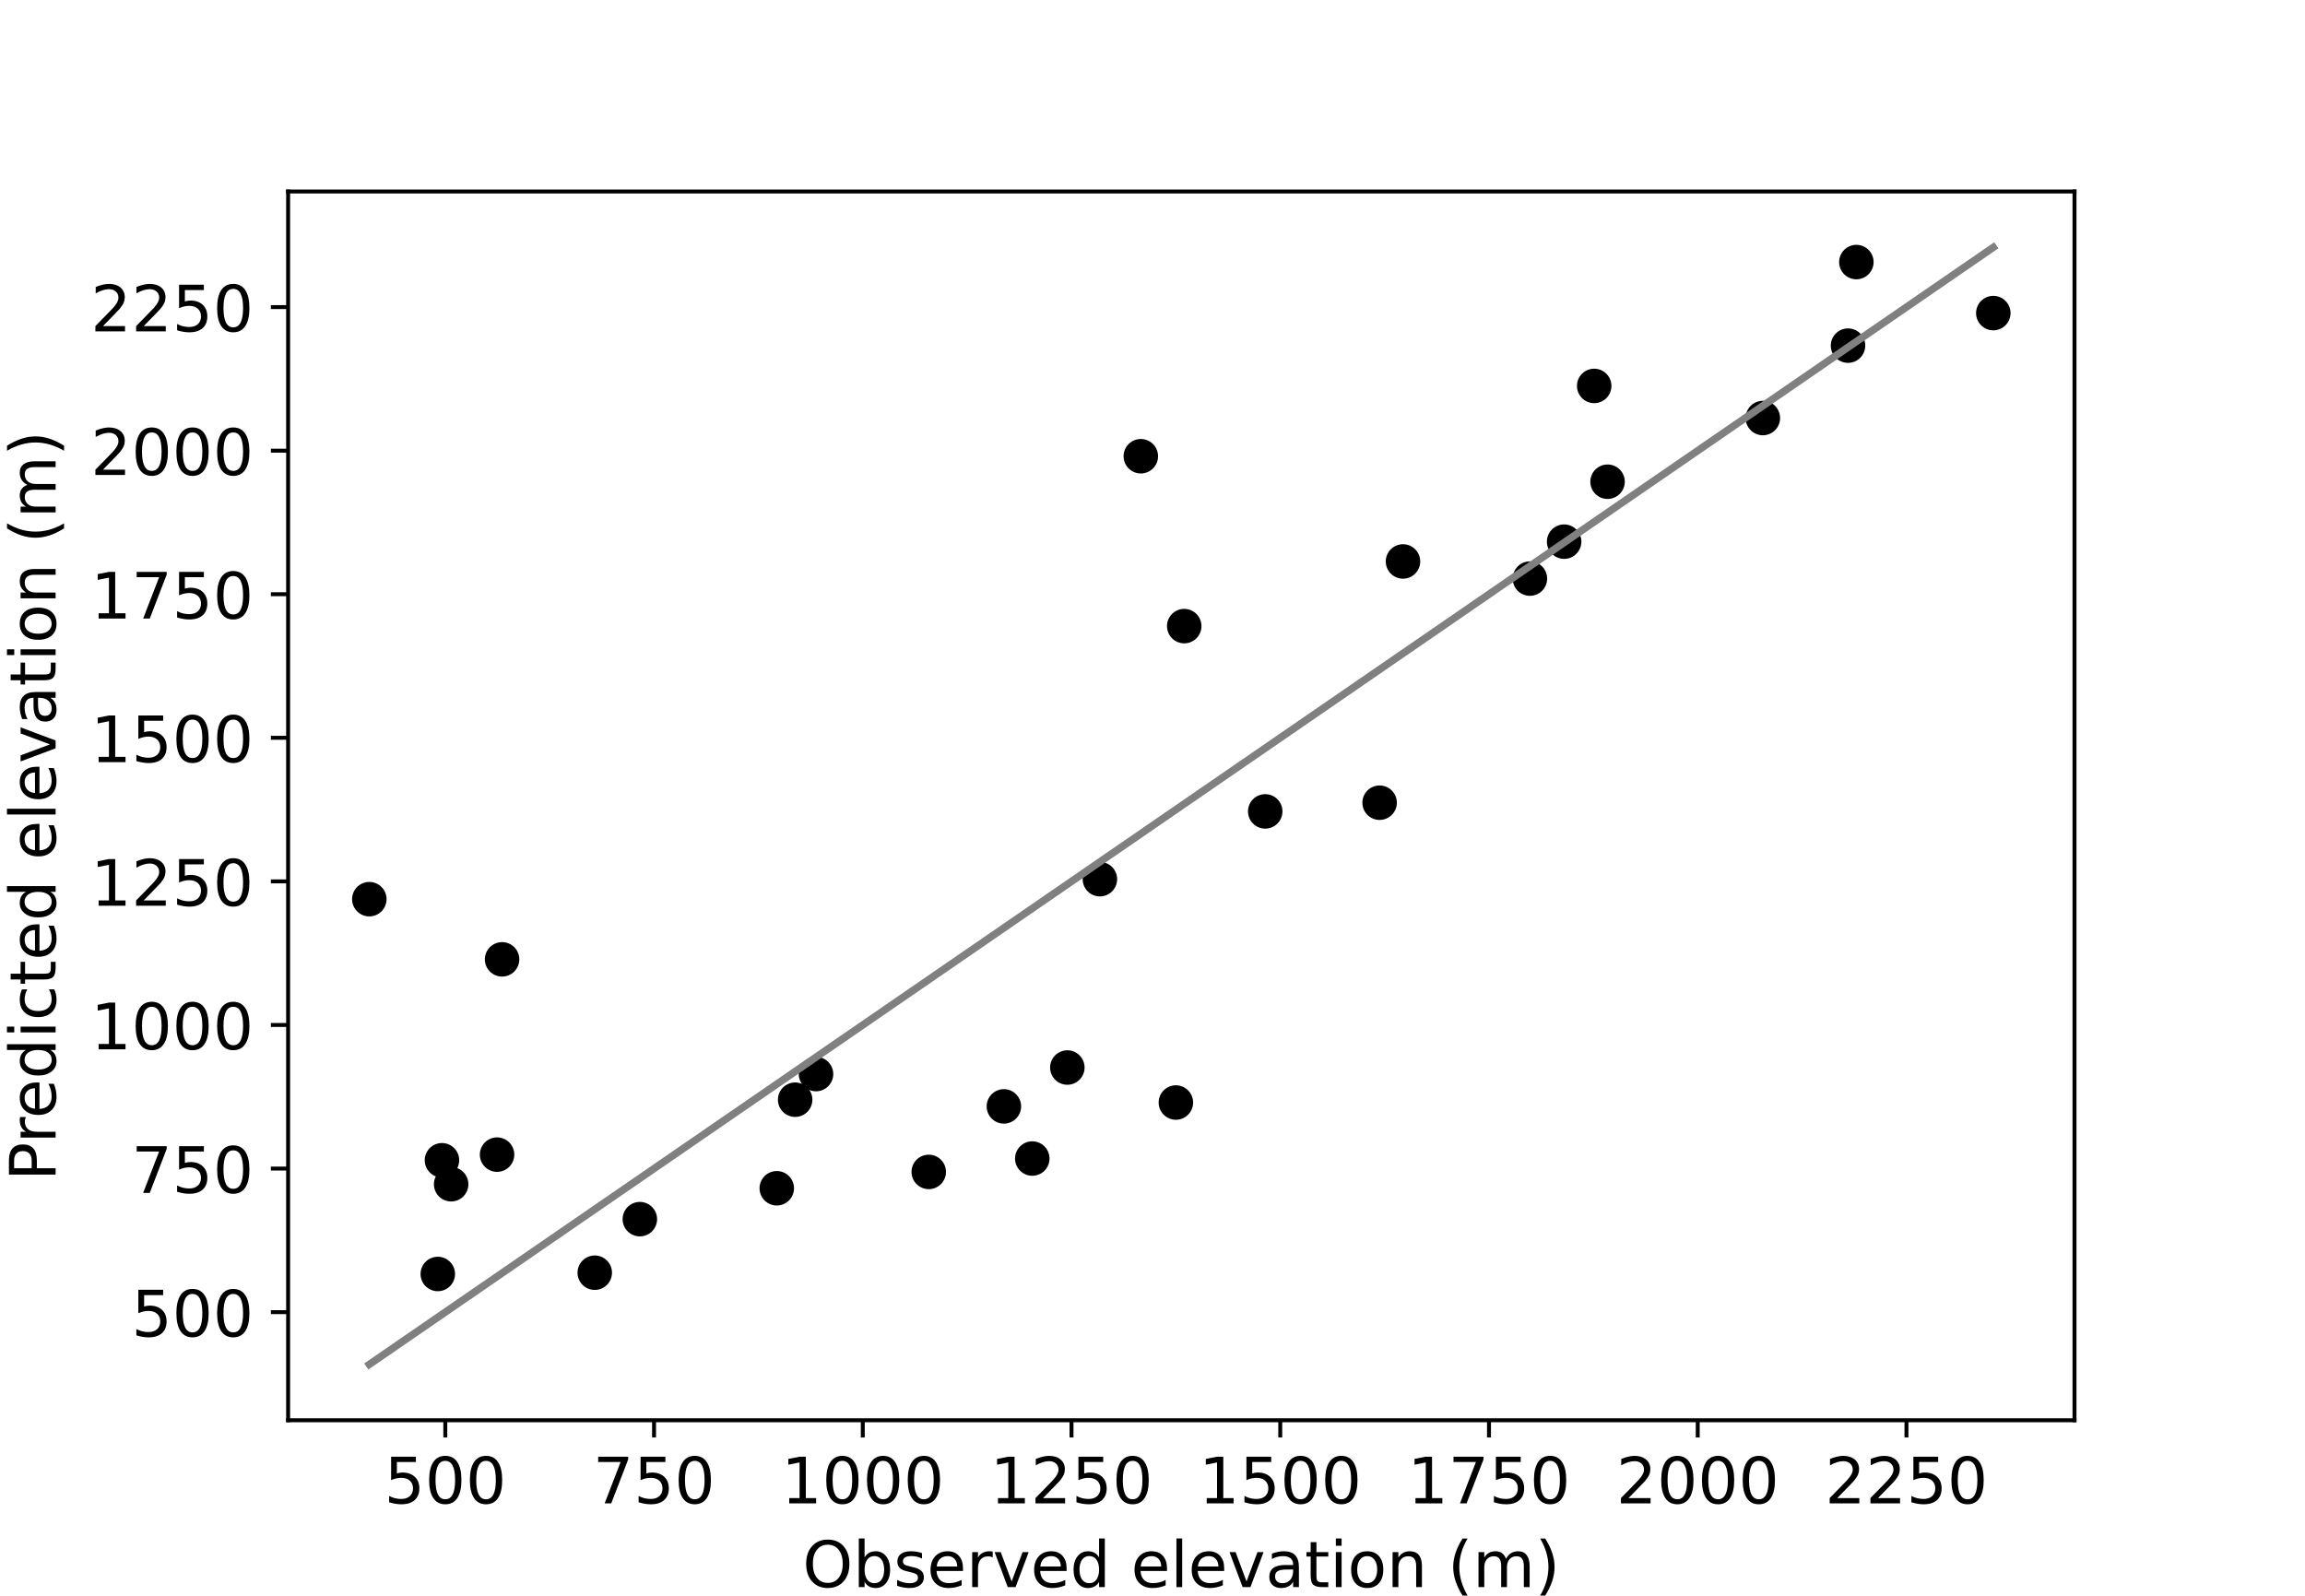
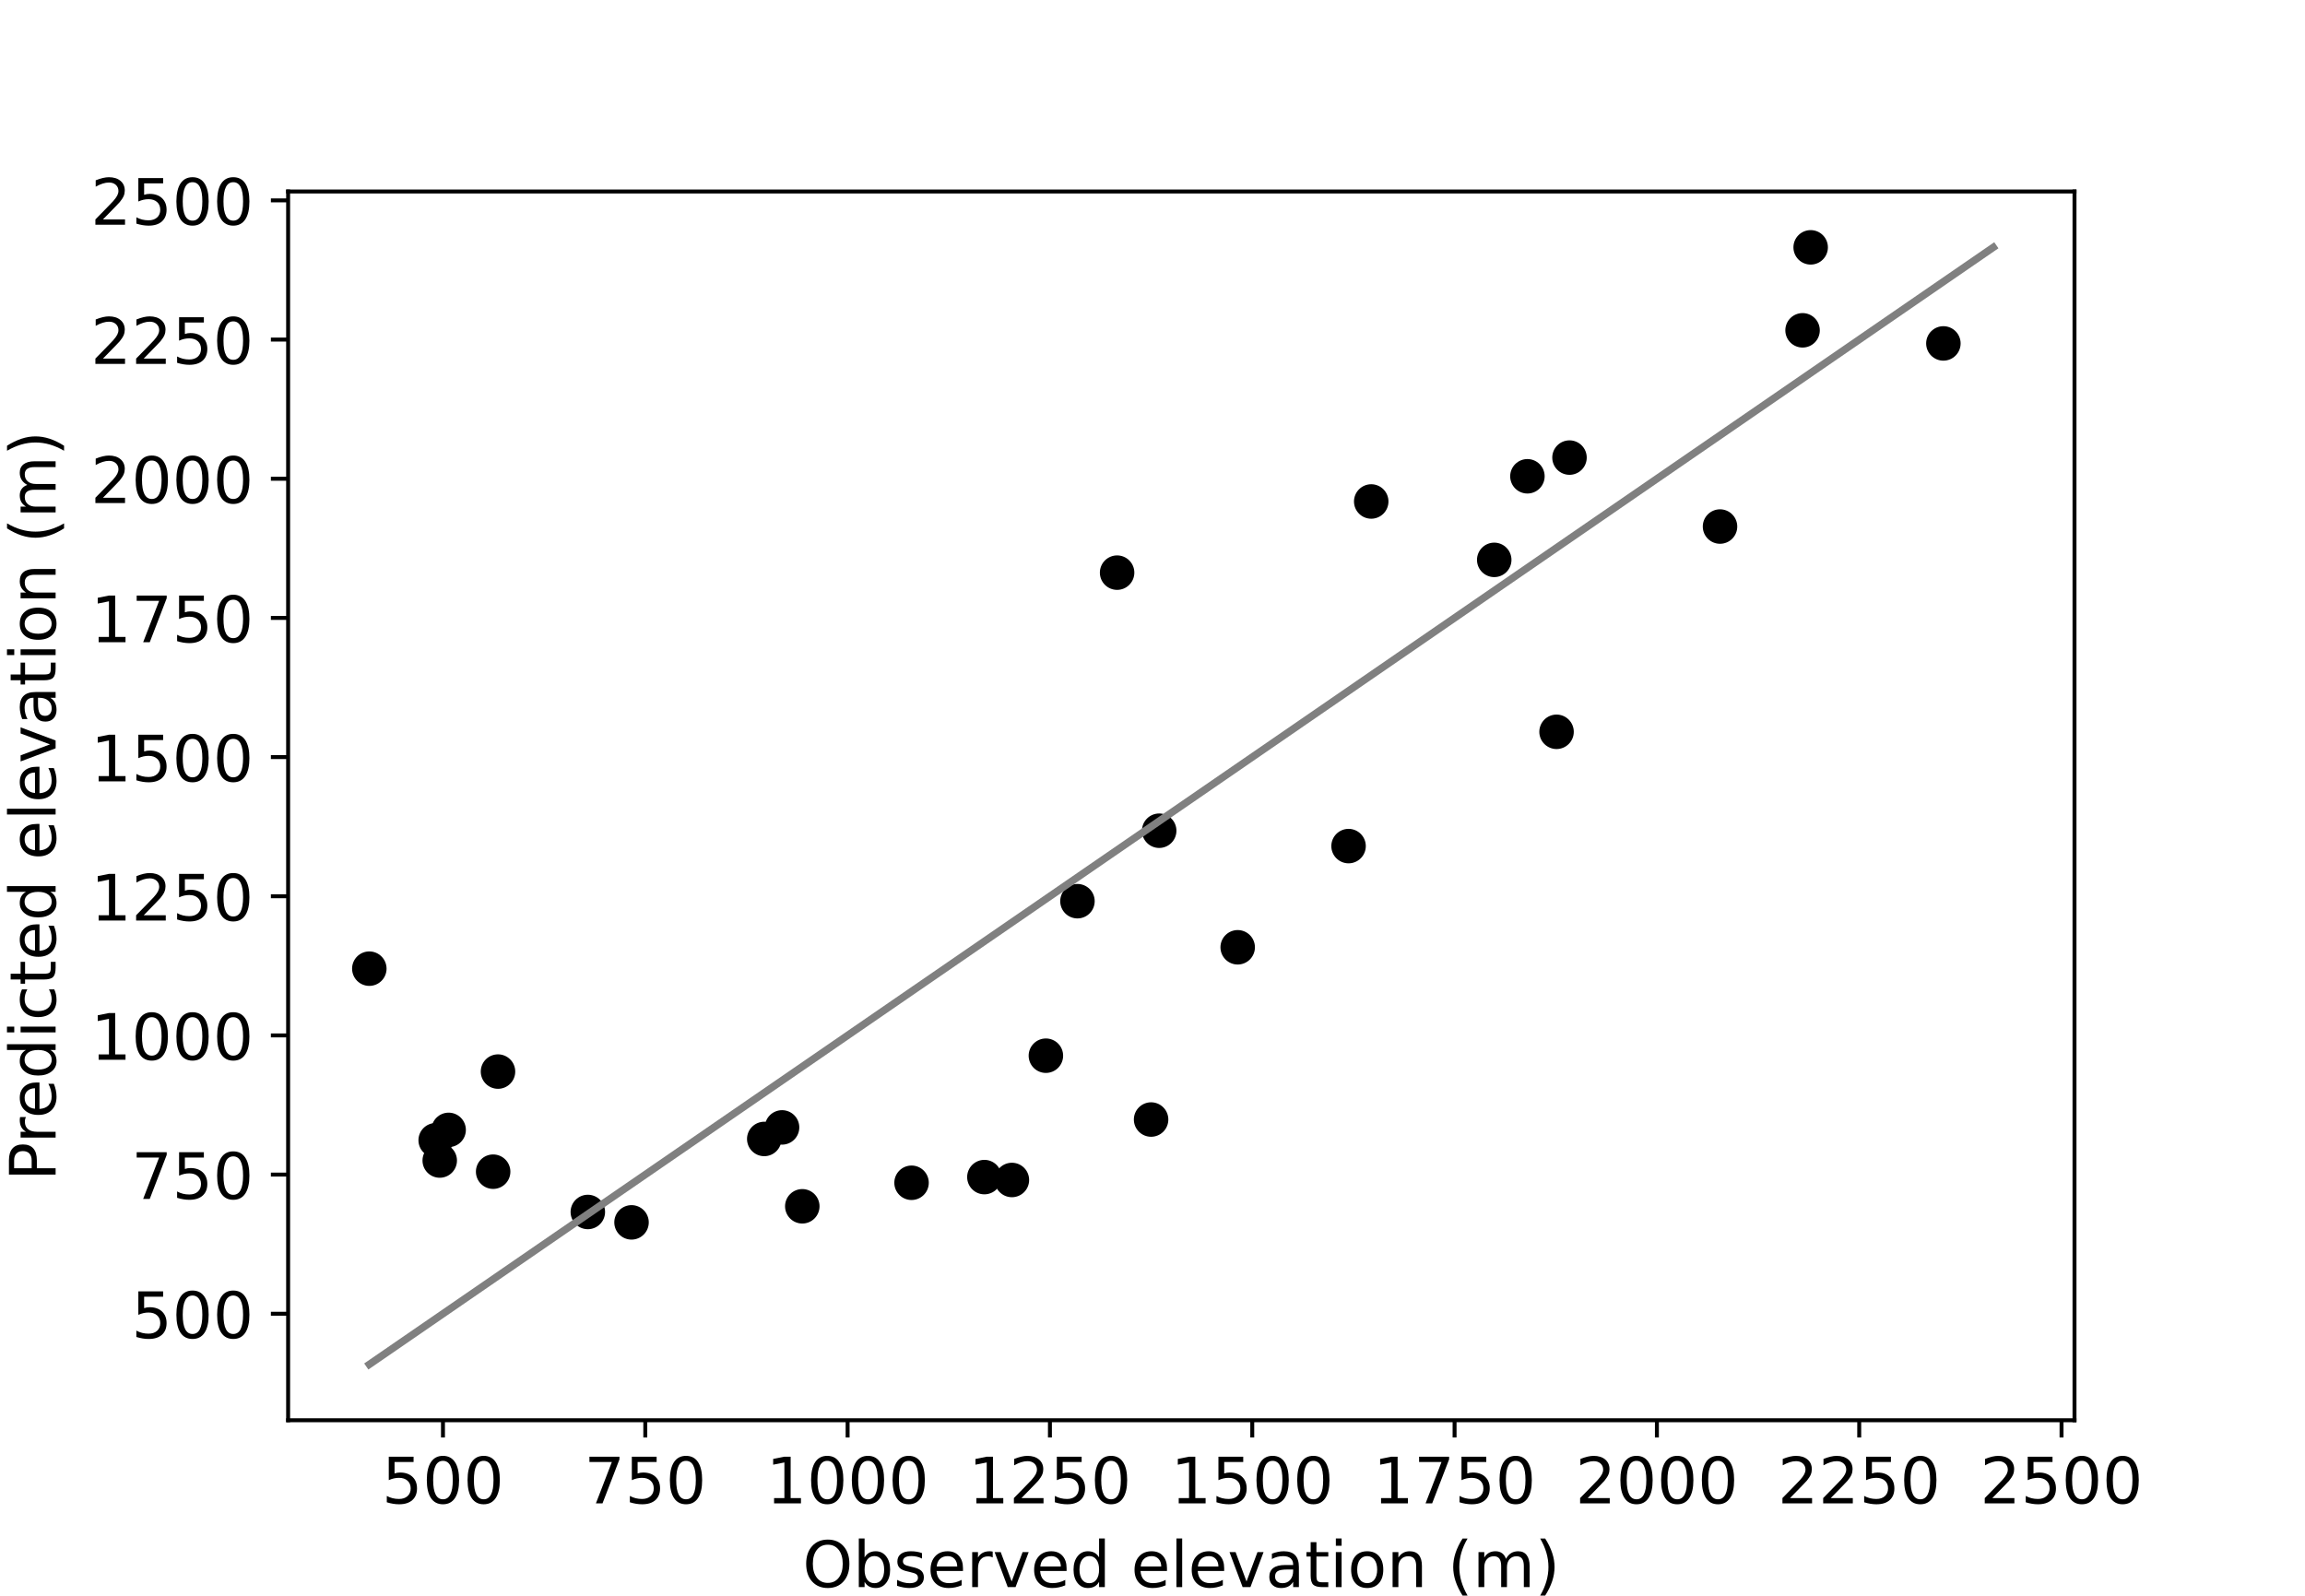
<svg xmlns="http://www.w3.org/2000/svg" xmlns:xlink="http://www.w3.org/1999/xlink" width="468pt" height="324pt" viewBox="0 0 468 324" version="1.1">
  <defs>
    <style type="text/css">*{stroke-linejoin: round; stroke-linecap: butt}</style>
  </defs>
  <g id="figure_1">
    <g id="patch_1">
      <path d="M 0 324  L 468 324  L 468 0  L 0 0  L 0 324  z " style="fill: none" />
    </g>
    <g id="axes_1">
      <g id="patch_2">
        <path d="M 58.5 288.36  L 421.2 288.36  L 421.2 38.88  L 58.5 38.88  L 58.5 288.36  z " style="fill: none" />
      </g>
      <g id="PathCollection_1">
        <defs>
          <path id="m86d39dd5dd" d="M 0 3  C 0.796 3 1.559 2.684 2.121 2.121  C 2.684 1.559 3 0.796 3 0  C 3 -0.796 2.684 -1.559 2.121 -2.121  C 1.559 -2.684 0.796 -3 0 -3  C -0.796 -3 -1.559 -2.684 -2.121 -2.121  C -2.684 -1.559 -3 -0.796 -3 0  C -3 0.796 -2.684 1.559 -2.121 2.121  C -1.559 2.684 -0.796 3 0 3  z " style="stroke: #000000" />
        </defs>
        <g clip-path="url(#p4115d3fcf9)">
-           <use xlink:href="#m86d39dd5dd" x="310.627" y="117.475" style="stroke: #000000" />
-           <use xlink:href="#m86d39dd5dd" x="165.683" y="218.071" style="stroke: #000000" />
-           <use xlink:href="#m86d39dd5dd" x="209.59" y="235.225" style="stroke: #000000" />
-           <use xlink:href="#m86d39dd5dd" x="101.941" y="194.781" style="stroke: #000000" />
-           <use xlink:href="#m86d39dd5dd" x="223.321" y="178.506" style="stroke: #000000" />
-           <use xlink:href="#m86d39dd5dd" x="240.443" y="127.123" style="stroke: #000000" />
-           <use xlink:href="#m86d39dd5dd" x="129.913" y="247.529" style="stroke: #000000" />
-           <use xlink:href="#m86d39dd5dd" x="375.216" y="70.177" style="stroke: #000000" />
-           <use xlink:href="#m86d39dd5dd" x="161.444" y="223.277" style="stroke: #000000" />
-           <use xlink:href="#m86d39dd5dd" x="216.71" y="216.745" style="stroke: #000000" />
-           <use xlink:href="#m86d39dd5dd" x="88.887" y="258.662" style="stroke: #000000" />
-           <use xlink:href="#m86d39dd5dd" x="317.577" y="109.975" style="stroke: #000000" />
-           <use xlink:href="#m86d39dd5dd" x="91.6" y="240.442" style="stroke: #000000" />
-           <use xlink:href="#m86d39dd5dd" x="100.924" y="234.429" style="stroke: #000000" />
-           <use xlink:href="#m86d39dd5dd" x="404.714" y="63.568" style="stroke: #000000" />
-           <use xlink:href="#m86d39dd5dd" x="238.748" y="223.851" style="stroke: #000000" />
-           <use xlink:href="#m86d39dd5dd" x="74.986" y="182.561" style="stroke: #000000" />
-           <use xlink:href="#m86d39dd5dd" x="120.758" y="258.403" style="stroke: #000000" />
-           <use xlink:href="#m86d39dd5dd" x="284.859" y="113.994" style="stroke: #000000" />
-           <use xlink:href="#m86d39dd5dd" x="256.887" y="164.741" style="stroke: #000000" />
-           <use xlink:href="#m86d39dd5dd" x="157.715" y="241.258" style="stroke: #000000" />
-           <use xlink:href="#m86d39dd5dd" x="231.628" y="92.631" style="stroke: #000000" />
-           <use xlink:href="#m86d39dd5dd" x="376.911" y="53.207" style="stroke: #000000" />
-           <use xlink:href="#m86d39dd5dd" x="323.68" y="78.357" style="stroke: #000000" />
-           <use xlink:href="#m86d39dd5dd" x="280.112" y="162.975" style="stroke: #000000" />
-           <use xlink:href="#m86d39dd5dd" x="203.826" y="224.636" style="stroke: #000000" />
-           <use xlink:href="#m86d39dd5dd" x="357.925" y="84.876" style="stroke: #000000" />
-           <use xlink:href="#m86d39dd5dd" x="326.393" y="97.805" style="stroke: #000000" />
-           <use xlink:href="#m86d39dd5dd" x="89.735" y="235.575" style="stroke: #000000" />
-           <use xlink:href="#m86d39dd5dd" x="188.569" y="237.939" style="stroke: #000000" />
+           <use xlink:href="#m86d39dd5dd" x="303.384" y="113.673" style="stroke: #000000" />
+           <use xlink:href="#m86d39dd5dd" x="162.895" y="244.92" style="stroke: #000000" />
+           <use xlink:href="#m86d39dd5dd" x="205.453" y="239.577" style="stroke: #000000" />
+           <use xlink:href="#m86d39dd5dd" x="101.112" y="217.567" style="stroke: #000000" />
+           <use xlink:href="#m86d39dd5dd" x="218.762" y="182.973" style="stroke: #000000" />
+           <use xlink:href="#m86d39dd5dd" x="235.358" y="168.665" style="stroke: #000000" />
+           <use xlink:href="#m86d39dd5dd" x="128.224" y="248.184" style="stroke: #000000" />
+           <use xlink:href="#m86d39dd5dd" x="365.988" y="67.066" style="stroke: #000000" />
+           <use xlink:href="#m86d39dd5dd" x="158.787" y="228.902" style="stroke: #000000" />
+           <use xlink:href="#m86d39dd5dd" x="212.354" y="214.344" style="stroke: #000000" />
+           <use xlink:href="#m86d39dd5dd" x="88.46" y="231.508" style="stroke: #000000" />
+           <use xlink:href="#m86d39dd5dd" x="310.121" y="96.703" style="stroke: #000000" />
+           <use xlink:href="#m86d39dd5dd" x="91.089" y="229.407" style="stroke: #000000" />
+           <use xlink:href="#m86d39dd5dd" x="100.127" y="237.892" style="stroke: #000000" />
+           <use xlink:href="#m86d39dd5dd" x="394.579" y="69.728" style="stroke: #000000" />
+           <use xlink:href="#m86d39dd5dd" x="233.715" y="227.304" style="stroke: #000000" />
+           <use xlink:href="#m86d39dd5dd" x="74.986" y="196.671" style="stroke: #000000" />
+           <use xlink:href="#m86d39dd5dd" x="119.351" y="246.071" style="stroke: #000000" />
+           <use xlink:href="#m86d39dd5dd" x="278.409" y="101.818" style="stroke: #000000" />
+           <use xlink:href="#m86d39dd5dd" x="251.297" y="192.333" style="stroke: #000000" />
+           <use xlink:href="#m86d39dd5dd" x="155.172" y="231.247" style="stroke: #000000" />
+           <use xlink:href="#m86d39dd5dd" x="226.814" y="116.266" style="stroke: #000000" />
+           <use xlink:href="#m86d39dd5dd" x="367.632" y="50.22" style="stroke: #000000" />
+           <use xlink:href="#m86d39dd5dd" x="316.037" y="148.582" style="stroke: #000000" />
+           <use xlink:href="#m86d39dd5dd" x="273.808" y="171.786" style="stroke: #000000" />
+           <use xlink:href="#m86d39dd5dd" x="199.866" y="238.991" style="stroke: #000000" />
+           <use xlink:href="#m86d39dd5dd" x="349.228" y="106.907" style="stroke: #000000" />
+           <use xlink:href="#m86d39dd5dd" x="318.666" y="92.905" style="stroke: #000000" />
+           <use xlink:href="#m86d39dd5dd" x="89.282" y="235.626" style="stroke: #000000" />
+           <use xlink:href="#m86d39dd5dd" x="185.078" y="240.143" style="stroke: #000000" />
        </g>
      </g>
      <g id="matplotlib.axis_1">
        <g id="xtick_1">
          <g id="line2d_1">
            <defs>
              <path id="m7b273e4b13" d="M 0 0  L 0 3.5  " style="stroke: currentColor; stroke-width: 0.8" />
            </defs>
            <g>
-               <use xlink:href="#m7b273e4b13" x="90.413" y="288.36" style="fill: currentColor; stroke: currentColor; stroke-width: 0.8" />
+               <use xlink:href="#m7b273e4b13" x="89.939" y="288.36" style="fill: currentColor; stroke: currentColor; stroke-width: 0.8" />
            </g>
          </g>
          <g id="text_1">
-             <g style="fill: currentColor" transform="translate(78.00632 305.237) scale(0.13 -0.13)">
+             <g style="fill: currentColor" transform="translate(77.53217 305.237) scale(0.13 -0.13)">
              <defs>
                <path id="DejaVuSans-18" d="M 691 4666  L 3169 4666  L 3169 4134  L 1269 4134  L 1269 2991  Q 1406 3038 1543 3061  Q 1681 3084 1819 3084  Q 2600 3084 3056 2656  Q 3513 2228 3513 1497  Q 3513 744 3044 326  Q 2575 -91 1722 -91  Q 1428 -91 1123 -41  Q 819 9 494 109  L 494 744  Q 775 591 1075 516  Q 1375 441 1709 441  Q 2250 441 2565 725  Q 2881 1009 2881 1497  Q 2881 1984 2565 2268  Q 2250 2553 1709 2553  Q 1456 2553 1204 2497  Q 953 2441 691 2322  L 691 4666  z " transform="scale(0.015625)" />
                <path id="DejaVuSans-13" d="M 2034 4250  Q 1547 4250 1301 3770  Q 1056 3291 1056 2328  Q 1056 1369 1301 889  Q 1547 409 2034 409  Q 2525 409 2770 889  Q 3016 1369 3016 2328  Q 3016 3291 2770 3770  Q 2525 4250 2034 4250  z M 2034 4750  Q 2819 4750 3233 4129  Q 3647 3509 3647 2328  Q 3647 1150 3233 529  Q 2819 -91 2034 -91  Q 1250 -91 836 529  Q 422 1150 422 2328  Q 422 3509 836 4129  Q 1250 4750 2034 4750  z " transform="scale(0.015625)" />
              </defs>
              <use xlink:href="#DejaVuSans-18" />
              <use xlink:href="#DejaVuSans-13" transform="translate(63.625 0)" />
              <use xlink:href="#DejaVuSans-13" transform="translate(127.25 0)" />
            </g>
          </g>
        </g>
        <g id="xtick_2">
          <g id="line2d_2">
            <g>
-               <use xlink:href="#m7b273e4b13" x="132.795" y="288.36" style="fill: currentColor; stroke: currentColor; stroke-width: 0.8" />
+               <use xlink:href="#m7b273e4b13" x="131.018" y="288.36" style="fill: currentColor; stroke: currentColor; stroke-width: 0.8" />
            </g>
          </g>
          <g id="text_2">
-             <g style="fill: currentColor" transform="translate(120.3877 305.237) scale(0.13 -0.13)">
+             <g style="fill: currentColor" transform="translate(118.611 305.237) scale(0.13 -0.13)">
              <defs>
                <path id="DejaVuSans-1a" d="M 525 4666  L 3525 4666  L 3525 4397  L 1831 0  L 1172 0  L 2766 4134  L 525 4134  L 525 4666  z " transform="scale(0.015625)" />
              </defs>
              <use xlink:href="#DejaVuSans-1a" />
              <use xlink:href="#DejaVuSans-18" transform="translate(63.625 0)" />
              <use xlink:href="#DejaVuSans-13" transform="translate(127.25 0)" />
            </g>
          </g>
        </g>
        <g id="xtick_3">
          <g id="line2d_3">
            <g>
-               <use xlink:href="#m7b273e4b13" x="175.176" y="288.36" style="fill: currentColor; stroke: currentColor; stroke-width: 0.8" />
+               <use xlink:href="#m7b273e4b13" x="172.097" y="288.36" style="fill: currentColor; stroke: currentColor; stroke-width: 0.8" />
            </g>
          </g>
          <g id="text_3">
-             <g style="fill: currentColor" transform="translate(158.6335 305.237) scale(0.13 -0.13)">
+             <g style="fill: currentColor" transform="translate(155.5541 305.237) scale(0.13 -0.13)">
              <defs>
                <path id="DejaVuSans-14" d="M 794 531  L 1825 531  L 1825 4091  L 703 3866  L 703 4441  L 1819 4666  L 2450 4666  L 2450 531  L 3481 531  L 3481 0  L 794 0  L 794 531  z " transform="scale(0.015625)" />
              </defs>
              <use xlink:href="#DejaVuSans-14" />
              <use xlink:href="#DejaVuSans-13" transform="translate(63.625 0)" />
              <use xlink:href="#DejaVuSans-13" transform="translate(127.25 0)" />
              <use xlink:href="#DejaVuSans-13" transform="translate(190.875 0)" />
            </g>
          </g>
        </g>
        <g id="xtick_4">
          <g id="line2d_4">
            <g>
-               <use xlink:href="#m7b273e4b13" x="217.557" y="288.36" style="fill: currentColor; stroke: currentColor; stroke-width: 0.8" />
+               <use xlink:href="#m7b273e4b13" x="213.175" y="288.36" style="fill: currentColor; stroke: currentColor; stroke-width: 0.8" />
            </g>
          </g>
          <g id="text_4">
-             <g style="fill: currentColor" transform="translate(201.0149 305.237) scale(0.13 -0.13)">
+             <g style="fill: currentColor" transform="translate(196.6329 305.237) scale(0.13 -0.13)">
              <defs>
                <path id="DejaVuSans-15" d="M 1228 531  L 3431 531  L 3431 0  L 469 0  L 469 531  Q 828 903 1448 1529  Q 2069 2156 2228 2338  Q 2531 2678 2651 2914  Q 2772 3150 2772 3378  Q 2772 3750 2511 3984  Q 2250 4219 1831 4219  Q 1534 4219 1204 4116  Q 875 4013 500 3803  L 500 4441  Q 881 4594 1212 4672  Q 1544 4750 1819 4750  Q 2544 4750 2975 4387  Q 3406 4025 3406 3419  Q 3406 3131 3298 2873  Q 3191 2616 2906 2266  Q 2828 2175 2409 1742  Q 1991 1309 1228 531  z " transform="scale(0.015625)" />
              </defs>
              <use xlink:href="#DejaVuSans-14" />
              <use xlink:href="#DejaVuSans-15" transform="translate(63.625 0)" />
              <use xlink:href="#DejaVuSans-18" transform="translate(127.25 0)" />
              <use xlink:href="#DejaVuSans-13" transform="translate(190.875 0)" />
            </g>
          </g>
        </g>
        <g id="xtick_5">
          <g id="line2d_5">
            <g>
-               <use xlink:href="#m7b273e4b13" x="259.939" y="288.36" style="fill: currentColor; stroke: currentColor; stroke-width: 0.8" />
+               <use xlink:href="#m7b273e4b13" x="254.254" y="288.36" style="fill: currentColor; stroke: currentColor; stroke-width: 0.8" />
            </g>
          </g>
          <g id="text_5">
-             <g style="fill: currentColor" transform="translate(243.3963 305.237) scale(0.13 -0.13)">
+             <g style="fill: currentColor" transform="translate(237.7117 305.237) scale(0.13 -0.13)">
              <use xlink:href="#DejaVuSans-14" />
              <use xlink:href="#DejaVuSans-18" transform="translate(63.625 0)" />
              <use xlink:href="#DejaVuSans-13" transform="translate(127.25 0)" />
              <use xlink:href="#DejaVuSans-13" transform="translate(190.875 0)" />
            </g>
          </g>
        </g>
        <g id="xtick_6">
          <g id="line2d_6">
            <g>
-               <use xlink:href="#m7b273e4b13" x="302.32" y="288.36" style="fill: currentColor; stroke: currentColor; stroke-width: 0.8" />
+               <use xlink:href="#m7b273e4b13" x="295.333" y="288.36" style="fill: currentColor; stroke: currentColor; stroke-width: 0.8" />
            </g>
          </g>
          <g id="text_6">
-             <g style="fill: currentColor" transform="translate(285.7777 305.237) scale(0.13 -0.13)">
+             <g style="fill: currentColor" transform="translate(278.7905 305.237) scale(0.13 -0.13)">
              <use xlink:href="#DejaVuSans-14" />
              <use xlink:href="#DejaVuSans-1a" transform="translate(63.625 0)" />
              <use xlink:href="#DejaVuSans-18" transform="translate(127.25 0)" />
              <use xlink:href="#DejaVuSans-13" transform="translate(190.875 0)" />
            </g>
          </g>
        </g>
        <g id="xtick_7">
          <g id="line2d_7">
            <g>
-               <use xlink:href="#m7b273e4b13" x="344.702" y="288.36" style="fill: currentColor; stroke: currentColor; stroke-width: 0.8" />
+               <use xlink:href="#m7b273e4b13" x="336.412" y="288.36" style="fill: currentColor; stroke: currentColor; stroke-width: 0.8" />
            </g>
          </g>
          <g id="text_7">
-             <g style="fill: currentColor" transform="translate(328.1591 305.237) scale(0.13 -0.13)">
+             <g style="fill: currentColor" transform="translate(319.8693 305.237) scale(0.13 -0.13)">
              <use xlink:href="#DejaVuSans-15" />
              <use xlink:href="#DejaVuSans-13" transform="translate(63.625 0)" />
              <use xlink:href="#DejaVuSans-13" transform="translate(127.25 0)" />
              <use xlink:href="#DejaVuSans-13" transform="translate(190.875 0)" />
            </g>
          </g>
        </g>
        <g id="xtick_8">
          <g id="line2d_8">
            <g>
-               <use xlink:href="#m7b273e4b13" x="387.083" y="288.36" style="fill: currentColor; stroke: currentColor; stroke-width: 0.8" />
+               <use xlink:href="#m7b273e4b13" x="377.491" y="288.36" style="fill: currentColor; stroke: currentColor; stroke-width: 0.8" />
            </g>
          </g>
          <g id="text_8">
-             <g style="fill: currentColor" transform="translate(370.5405 305.237) scale(0.13 -0.13)">
+             <g style="fill: currentColor" transform="translate(360.9481 305.237) scale(0.13 -0.13)">
              <use xlink:href="#DejaVuSans-15" />
              <use xlink:href="#DejaVuSans-15" transform="translate(63.625 0)" />
              <use xlink:href="#DejaVuSans-18" transform="translate(127.25 0)" />
              <use xlink:href="#DejaVuSans-13" transform="translate(190.875 0)" />
            </g>
          </g>
        </g>
-         <g id="text_9">
+         <g id="xtick_9">
+           <g id="line2d_9">
+             <g>
+               <use xlink:href="#m7b273e4b13" x="418.569" y="288.36" style="fill: currentColor; stroke: currentColor; stroke-width: 0.8" />
+             </g>
+           </g>
+           <g id="text_9">
+             <g style="fill: currentColor" transform="translate(402.0268 305.237) scale(0.13 -0.13)">
+               <use xlink:href="#DejaVuSans-15" />
+               <use xlink:href="#DejaVuSans-18" transform="translate(63.625 0)" />
+               <use xlink:href="#DejaVuSans-13" transform="translate(127.25 0)" />
+               <use xlink:href="#DejaVuSans-13" transform="translate(190.875 0)" />
+             </g>
+           </g>
+         </g>
+         <g id="text_10">
          <g style="fill: currentColor" transform="translate(162.955 322.238) scale(0.13 -0.13)">
            <defs>
              <path id="DejaVuSans-32" d="M 2522 4238  Q 1834 4238 1429 3725  Q 1025 3213 1025 2328  Q 1025 1447 1429 934  Q 1834 422 2522 422  Q 3209 422 3611 934  Q 4013 1447 4013 2328  Q 4013 3213 3611 3725  Q 3209 4238 2522 4238  z M 2522 4750  Q 3503 4750 4090 4092  Q 4678 3434 4678 2328  Q 4678 1225 4090 567  Q 3503 -91 2522 -91  Q 1538 -91 948 565  Q 359 1222 359 2328  Q 359 3434 948 4092  Q 1538 4750 2522 4750  z " transform="scale(0.015625)" />
              <path id="DejaVuSans-45" d="M 3116 1747  Q 3116 2381 2855 2742  Q 2594 3103 2138 3103  Q 1681 3103 1420 2742  Q 1159 2381 1159 1747  Q 1159 1113 1420 752  Q 1681 391 2138 391  Q 2594 391 2855 752  Q 3116 1113 3116 1747  z M 1159 2969  Q 1341 3281 1617 3432  Q 1894 3584 2278 3584  Q 2916 3584 3314 3078  Q 3713 2572 3713 1747  Q 3713 922 3314 415  Q 2916 -91 2278 -91  Q 1894 -91 1617 61  Q 1341 213 1159 525  L 1159 0  L 581 0  L 581 4863  L 1159 4863  L 1159 2969  z " transform="scale(0.015625)" />
              <path id="DejaVuSans-56" d="M 2834 3397  L 2834 2853  Q 2591 2978 2328 3040  Q 2066 3103 1784 3103  Q 1356 3103 1142 2972  Q 928 2841 928 2578  Q 928 2378 1081 2264  Q 1234 2150 1697 2047  L 1894 2003  Q 2506 1872 2764 1633  Q 3022 1394 3022 966  Q 3022 478 2636 193  Q 2250 -91 1575 -91  Q 1294 -91 989 -36  Q 684 19 347 128  L 347 722  Q 666 556 975 473  Q 1284 391 1588 391  Q 1994 391 2212 530  Q 2431 669 2431 922  Q 2431 1156 2273 1281  Q 2116 1406 1581 1522  L 1381 1569  Q 847 1681 609 1914  Q 372 2147 372 2553  Q 372 3047 722 3315  Q 1072 3584 1716 3584  Q 2034 3584 2315 3537  Q 2597 3491 2834 3397  z " transform="scale(0.015625)" />
              <path id="DejaVuSans-48" d="M 3597 1894  L 3597 1613  L 953 1613  Q 991 1019 1311 708  Q 1631 397 2203 397  Q 2534 397 2845 478  Q 3156 559 3463 722  L 3463 178  Q 3153 47 2828 -22  Q 2503 -91 2169 -91  Q 1331 -91 842 396  Q 353 884 353 1716  Q 353 2575 817 3079  Q 1281 3584 2069 3584  Q 2775 3584 3186 3129  Q 3597 2675 3597 1894  z M 3022 2063  Q 3016 2534 2758 2815  Q 2500 3097 2075 3097  Q 1594 3097 1305 2825  Q 1016 2553 972 2059  L 3022 2063  z " transform="scale(0.015625)" />
              <path id="DejaVuSans-55" d="M 2631 2963  Q 2534 3019 2420 3045  Q 2306 3072 2169 3072  Q 1681 3072 1420 2755  Q 1159 2438 1159 1844  L 1159 0  L 581 0  L 581 3500  L 1159 3500  L 1159 2956  Q 1341 3275 1631 3429  Q 1922 3584 2338 3584  Q 2397 3584 2469 3576  Q 2541 3569 2628 3553  L 2631 2963  z " transform="scale(0.015625)" />
              <path id="DejaVuSans-59" d="M 191 3500  L 800 3500  L 1894 563  L 2988 3500  L 3597 3500  L 2284 0  L 1503 0  L 191 3500  z " transform="scale(0.015625)" />
              <path id="DejaVuSans-47" d="M 2906 2969  L 2906 4863  L 3481 4863  L 3481 0  L 2906 0  L 2906 525  Q 2725 213 2448 61  Q 2172 -91 1784 -91  Q 1150 -91 751 415  Q 353 922 353 1747  Q 353 2572 751 3078  Q 1150 3584 1784 3584  Q 2172 3584 2448 3432  Q 2725 3281 2906 2969  z M 947 1747  Q 947 1113 1208 752  Q 1469 391 1925 391  Q 2381 391 2643 752  Q 2906 1113 2906 1747  Q 2906 2381 2643 2742  Q 2381 3103 1925 3103  Q 1469 3103 1208 2742  Q 947 2381 947 1747  z " transform="scale(0.015625)" />
              <path id="DejaVuSans-3" transform="scale(0.015625)" />
              <path id="DejaVuSans-4f" d="M 603 4863  L 1178 4863  L 1178 0  L 603 0  L 603 4863  z " transform="scale(0.015625)" />
              <path id="DejaVuSans-44" d="M 2194 1759  Q 1497 1759 1228 1600  Q 959 1441 959 1056  Q 959 750 1161 570  Q 1363 391 1709 391  Q 2188 391 2477 730  Q 2766 1069 2766 1631  L 2766 1759  L 2194 1759  z M 3341 1997  L 3341 0  L 2766 0  L 2766 531  Q 2569 213 2275 61  Q 1981 -91 1556 -91  Q 1019 -91 701 211  Q 384 513 384 1019  Q 384 1609 779 1909  Q 1175 2209 1959 2209  L 2766 2209  L 2766 2266  Q 2766 2663 2505 2880  Q 2244 3097 1772 3097  Q 1472 3097 1187 3025  Q 903 2953 641 2809  L 641 3341  Q 956 3463 1253 3523  Q 1550 3584 1831 3584  Q 2591 3584 2966 3190  Q 3341 2797 3341 1997  z " transform="scale(0.015625)" />
              <path id="DejaVuSans-57" d="M 1172 4494  L 1172 3500  L 2356 3500  L 2356 3053  L 1172 3053  L 1172 1153  Q 1172 725 1289 603  Q 1406 481 1766 481  L 2356 481  L 2356 0  L 1766 0  Q 1100 0 847 248  Q 594 497 594 1153  L 594 3053  L 172 3053  L 172 3500  L 594 3500  L 594 4494  L 1172 4494  z " transform="scale(0.015625)" />
              <path id="DejaVuSans-4c" d="M 603 3500  L 1178 3500  L 1178 0  L 603 0  L 603 3500  z M 603 4863  L 1178 4863  L 1178 4134  L 603 4134  L 603 4863  z " transform="scale(0.015625)" />
              <path id="DejaVuSans-52" d="M 1959 3097  Q 1497 3097 1228 2736  Q 959 2375 959 1747  Q 959 1119 1226 758  Q 1494 397 1959 397  Q 2419 397 2687 759  Q 2956 1122 2956 1747  Q 2956 2369 2687 2733  Q 2419 3097 1959 3097  z M 1959 3584  Q 2709 3584 3137 3096  Q 3566 2609 3566 1747  Q 3566 888 3137 398  Q 2709 -91 1959 -91  Q 1206 -91 779 398  Q 353 888 353 1747  Q 353 2609 779 3096  Q 1206 3584 1959 3584  z " transform="scale(0.015625)" />
              <path id="DejaVuSans-51" d="M 3513 2113  L 3513 0  L 2938 0  L 2938 2094  Q 2938 2591 2744 2837  Q 2550 3084 2163 3084  Q 1697 3084 1428 2787  Q 1159 2491 1159 1978  L 1159 0  L 581 0  L 581 3500  L 1159 3500  L 1159 2956  Q 1366 3272 1645 3428  Q 1925 3584 2291 3584  Q 2894 3584 3203 3211  Q 3513 2838 3513 2113  z " transform="scale(0.015625)" />
              <path id="DejaVuSans-b" d="M 1984 4856  Q 1566 4138 1362 3434  Q 1159 2731 1159 2009  Q 1159 1288 1364 580  Q 1569 -128 1984 -844  L 1484 -844  Q 1016 -109 783 600  Q 550 1309 550 2009  Q 550 2706 781 3412  Q 1013 4119 1484 4856  L 1984 4856  z " transform="scale(0.015625)" />
              <path id="DejaVuSans-50" d="M 3328 2828  Q 3544 3216 3844 3400  Q 4144 3584 4550 3584  Q 5097 3584 5394 3201  Q 5691 2819 5691 2113  L 5691 0  L 5113 0  L 5113 2094  Q 5113 2597 4934 2840  Q 4756 3084 4391 3084  Q 3944 3084 3684 2787  Q 3425 2491 3425 1978  L 3425 0  L 2847 0  L 2847 2094  Q 2847 2600 2669 2842  Q 2491 3084 2119 3084  Q 1678 3084 1418 2786  Q 1159 2488 1159 1978  L 1159 0  L 581 0  L 581 3500  L 1159 3500  L 1159 2956  Q 1356 3278 1631 3431  Q 1906 3584 2284 3584  Q 2666 3584 2933 3390  Q 3200 3197 3328 2828  z " transform="scale(0.015625)" />
              <path id="DejaVuSans-c" d="M 513 4856  L 1013 4856  Q 1481 4119 1714 3412  Q 1947 2706 1947 2009  Q 1947 1309 1714 600  Q 1481 -109 1013 -844  L 513 -844  Q 928 -128 1133 580  Q 1338 1288 1338 2009  Q 1338 2731 1133 3434  Q 928 4138 513 4856  z " transform="scale(0.015625)" />
            </defs>
            <use xlink:href="#DejaVuSans-32" />
            <use xlink:href="#DejaVuSans-45" transform="translate(78.71875 0)" />
            <use xlink:href="#DejaVuSans-56" transform="translate(142.2031 0)" />
            <use xlink:href="#DejaVuSans-48" transform="translate(194.2969 0)" />
            <use xlink:href="#DejaVuSans-55" transform="translate(255.8281 0)" />
            <use xlink:href="#DejaVuSans-59" transform="translate(296.9375 0)" />
            <use xlink:href="#DejaVuSans-48" transform="translate(356.125 0)" />
            <use xlink:href="#DejaVuSans-47" transform="translate(417.6562 0)" />
            <use xlink:href="#DejaVuSans-3" transform="translate(481.1406 0)" />
            <use xlink:href="#DejaVuSans-48" transform="translate(512.9219 0)" />
            <use xlink:href="#DejaVuSans-4f" transform="translate(574.4531 0)" />
            <use xlink:href="#DejaVuSans-48" transform="translate(602.2344 0)" />
            <use xlink:href="#DejaVuSans-59" transform="translate(663.7656 0)" />
            <use xlink:href="#DejaVuSans-44" transform="translate(722.9531 0)" />
            <use xlink:href="#DejaVuSans-57" transform="translate(784.2344 0)" />
            <use xlink:href="#DejaVuSans-4c" transform="translate(823.4375 0)" />
            <use xlink:href="#DejaVuSans-52" transform="translate(851.2188 0)" />
            <use xlink:href="#DejaVuSans-51" transform="translate(912.4062 0)" />
            <use xlink:href="#DejaVuSans-3" transform="translate(975.7812 0)" />
            <use xlink:href="#DejaVuSans-b" transform="translate(1007.562 0)" />
            <use xlink:href="#DejaVuSans-50" transform="translate(1046.578 0)" />
            <use xlink:href="#DejaVuSans-c" transform="translate(1143.984 0)" />
          </g>
        </g>
      </g>
      <g id="matplotlib.axis_2">
        <g id="ytick_1">
-           <g id="line2d_9">
+           <g id="line2d_10">
            <defs>
              <path id="mc0cdff3a55" d="M 0 0  L -3.5 0  " style="stroke: currentColor; stroke-width: 0.8" />
            </defs>
            <g>
-               <use xlink:href="#mc0cdff3a55" x="58.5" y="266.409" style="fill: currentColor; stroke: currentColor; stroke-width: 0.8" />
-             </g>
-           </g>
-           <g id="text_10">
-             <g style="fill: currentColor" transform="translate(26.68625 271.3473) scale(0.13 -0.13)">
+               <use xlink:href="#mc0cdff3a55" x="58.5" y="266.735" style="fill: currentColor; stroke: currentColor; stroke-width: 0.8" />
+             </g>
+           </g>
+           <g id="text_11">
+             <g style="fill: currentColor" transform="translate(26.68625 271.6734) scale(0.13 -0.13)">
              <use xlink:href="#DejaVuSans-18" />
              <use xlink:href="#DejaVuSans-13" transform="translate(63.625 0)" />
              <use xlink:href="#DejaVuSans-13" transform="translate(127.25 0)" />
            </g>
          </g>
        </g>
        <g id="ytick_2">
-           <g id="line2d_10">
-             <g>
-               <use xlink:href="#mc0cdff3a55" x="58.5" y="237.257" style="fill: currentColor; stroke: currentColor; stroke-width: 0.8" />
-             </g>
-           </g>
-           <g id="text_11">
-             <g style="fill: currentColor" transform="translate(26.68625 242.1956) scale(0.13 -0.13)">
+           <g id="line2d_11">
+             <g>
+               <use xlink:href="#mc0cdff3a55" x="58.5" y="238.479" style="fill: currentColor; stroke: currentColor; stroke-width: 0.8" />
+             </g>
+           </g>
+           <g id="text_12">
+             <g style="fill: currentColor" transform="translate(26.68625 243.4177) scale(0.13 -0.13)">
              <use xlink:href="#DejaVuSans-1a" />
              <use xlink:href="#DejaVuSans-18" transform="translate(63.625 0)" />
              <use xlink:href="#DejaVuSans-13" transform="translate(127.25 0)" />
            </g>
          </g>
        </g>
        <g id="ytick_3">
-           <g id="line2d_11">
-             <g>
-               <use xlink:href="#mc0cdff3a55" x="58.5" y="208.105" style="fill: currentColor; stroke: currentColor; stroke-width: 0.8" />
-             </g>
-           </g>
-           <g id="text_12">
-             <g style="fill: currentColor" transform="translate(18.415 213.0439) scale(0.13 -0.13)">
+           <g id="line2d_12">
+             <g>
+               <use xlink:href="#mc0cdff3a55" x="58.5" y="210.224" style="fill: currentColor; stroke: currentColor; stroke-width: 0.8" />
+             </g>
+           </g>
+           <g id="text_13">
+             <g style="fill: currentColor" transform="translate(18.415 215.162) scale(0.13 -0.13)">
              <use xlink:href="#DejaVuSans-14" />
              <use xlink:href="#DejaVuSans-13" transform="translate(63.625 0)" />
              <use xlink:href="#DejaVuSans-13" transform="translate(127.25 0)" />
              <use xlink:href="#DejaVuSans-13" transform="translate(190.875 0)" />
            </g>
          </g>
        </g>
        <g id="ytick_4">
-           <g id="line2d_12">
-             <g>
-               <use xlink:href="#mc0cdff3a55" x="58.5" y="178.954" style="fill: currentColor; stroke: currentColor; stroke-width: 0.8" />
-             </g>
-           </g>
-           <g id="text_13">
-             <g style="fill: currentColor" transform="translate(18.415 183.8923) scale(0.13 -0.13)">
+           <g id="line2d_13">
+             <g>
+               <use xlink:href="#mc0cdff3a55" x="58.5" y="181.968" style="fill: currentColor; stroke: currentColor; stroke-width: 0.8" />
+             </g>
+           </g>
+           <g id="text_14">
+             <g style="fill: currentColor" transform="translate(18.415 186.9064) scale(0.13 -0.13)">
              <use xlink:href="#DejaVuSans-14" />
              <use xlink:href="#DejaVuSans-15" transform="translate(63.625 0)" />
              <use xlink:href="#DejaVuSans-18" transform="translate(127.25 0)" />
              <use xlink:href="#DejaVuSans-13" transform="translate(190.875 0)" />
            </g>
          </g>
        </g>
        <g id="ytick_5">
-           <g id="line2d_13">
-             <g>
-               <use xlink:href="#mc0cdff3a55" x="58.5" y="149.802" style="fill: currentColor; stroke: currentColor; stroke-width: 0.8" />
-             </g>
-           </g>
-           <g id="text_14">
-             <g style="fill: currentColor" transform="translate(18.415 154.7406) scale(0.13 -0.13)">
+           <g id="line2d_14">
+             <g>
+               <use xlink:href="#mc0cdff3a55" x="58.5" y="153.712" style="fill: currentColor; stroke: currentColor; stroke-width: 0.8" />
+             </g>
+           </g>
+           <g id="text_15">
+             <g style="fill: currentColor" transform="translate(18.415 158.6507) scale(0.13 -0.13)">
              <use xlink:href="#DejaVuSans-14" />
              <use xlink:href="#DejaVuSans-18" transform="translate(63.625 0)" />
              <use xlink:href="#DejaVuSans-13" transform="translate(127.25 0)" />
              <use xlink:href="#DejaVuSans-13" transform="translate(190.875 0)" />
            </g>
          </g>
        </g>
        <g id="ytick_6">
-           <g id="line2d_14">
-             <g>
-               <use xlink:href="#mc0cdff3a55" x="58.5" y="120.65" style="fill: currentColor; stroke: currentColor; stroke-width: 0.8" />
-             </g>
-           </g>
-           <g id="text_15">
-             <g style="fill: currentColor" transform="translate(18.415 125.5889) scale(0.13 -0.13)">
+           <g id="line2d_15">
+             <g>
+               <use xlink:href="#mc0cdff3a55" x="58.5" y="125.457" style="fill: currentColor; stroke: currentColor; stroke-width: 0.8" />
+             </g>
+           </g>
+           <g id="text_16">
+             <g style="fill: currentColor" transform="translate(18.415 130.395) scale(0.13 -0.13)">
              <use xlink:href="#DejaVuSans-14" />
              <use xlink:href="#DejaVuSans-1a" transform="translate(63.625 0)" />
              <use xlink:href="#DejaVuSans-18" transform="translate(127.25 0)" />
              <use xlink:href="#DejaVuSans-13" transform="translate(190.875 0)" />
            </g>
          </g>
        </g>
        <g id="ytick_7">
-           <g id="line2d_15">
-             <g>
-               <use xlink:href="#mc0cdff3a55" x="58.5" y="91.499" style="fill: currentColor; stroke: currentColor; stroke-width: 0.8" />
-             </g>
-           </g>
-           <g id="text_16">
-             <g style="fill: currentColor" transform="translate(18.415 96.43724) scale(0.13 -0.13)">
+           <g id="line2d_16">
+             <g>
+               <use xlink:href="#mc0cdff3a55" x="58.5" y="97.201" style="fill: currentColor; stroke: currentColor; stroke-width: 0.8" />
+             </g>
+           </g>
+           <g id="text_17">
+             <g style="fill: currentColor" transform="translate(18.415 102.1393) scale(0.13 -0.13)">
              <use xlink:href="#DejaVuSans-15" />
              <use xlink:href="#DejaVuSans-13" transform="translate(63.625 0)" />
              <use xlink:href="#DejaVuSans-13" transform="translate(127.25 0)" />
              <use xlink:href="#DejaVuSans-13" transform="translate(190.875 0)" />
            </g>
          </g>
        </g>
        <g id="ytick_8">
-           <g id="line2d_16">
-             <g>
-               <use xlink:href="#mc0cdff3a55" x="58.5" y="62.347" style="fill: currentColor; stroke: currentColor; stroke-width: 0.8" />
-             </g>
-           </g>
-           <g id="text_17">
-             <g style="fill: currentColor" transform="translate(18.415 67.28557) scale(0.13 -0.13)">
+           <g id="line2d_17">
+             <g>
+               <use xlink:href="#mc0cdff3a55" x="58.5" y="68.945" style="fill: currentColor; stroke: currentColor; stroke-width: 0.8" />
+             </g>
+           </g>
+           <g id="text_18">
+             <g style="fill: currentColor" transform="translate(18.415 73.88363) scale(0.13 -0.13)">
              <use xlink:href="#DejaVuSans-15" />
              <use xlink:href="#DejaVuSans-15" transform="translate(63.625 0)" />
              <use xlink:href="#DejaVuSans-18" transform="translate(127.25 0)" />
              <use xlink:href="#DejaVuSans-13" transform="translate(190.875 0)" />
            </g>
          </g>
        </g>
-         <g id="text_18">
+         <g id="ytick_9">
+           <g id="line2d_18">
+             <g>
+               <use xlink:href="#mc0cdff3a55" x="58.5" y="40.689" style="fill: currentColor; stroke: currentColor; stroke-width: 0.8" />
+             </g>
+           </g>
+           <g id="text_19">
+             <g style="fill: currentColor" transform="translate(18.415 45.62795) scale(0.13 -0.13)">
+               <use xlink:href="#DejaVuSans-15" />
+               <use xlink:href="#DejaVuSans-18" transform="translate(63.625 0)" />
+               <use xlink:href="#DejaVuSans-13" transform="translate(127.25 0)" />
+               <use xlink:href="#DejaVuSans-13" transform="translate(190.875 0)" />
+             </g>
+           </g>
+         </g>
+         <g id="text_20">
          <g style="fill: currentColor" transform="translate(11.29195 239.7553) rotate(-90) scale(0.13 -0.13)">
            <defs>
              <path id="DejaVuSans-33" d="M 1259 4147  L 1259 2394  L 2053 2394  Q 2494 2394 2734 2622  Q 2975 2850 2975 3272  Q 2975 3691 2734 3919  Q 2494 4147 2053 4147  L 1259 4147  z M 628 4666  L 2053 4666  Q 2838 4666 3239 4311  Q 3641 3956 3641 3272  Q 3641 2581 3239 2228  Q 2838 1875 2053 1875  L 1259 1875  L 1259 0  L 628 0  L 628 4666  z " transform="scale(0.015625)" />
              <path id="DejaVuSans-46" d="M 3122 3366  L 3122 2828  Q 2878 2963 2633 3030  Q 2388 3097 2138 3097  Q 1578 3097 1268 2742  Q 959 2388 959 1747  Q 959 1106 1268 751  Q 1578 397 2138 397  Q 2388 397 2633 464  Q 2878 531 3122 666  L 3122 134  Q 2881 22 2623 -34  Q 2366 -91 2075 -91  Q 1284 -91 818 406  Q 353 903 353 1747  Q 353 2603 823 3093  Q 1294 3584 2113 3584  Q 2378 3584 2631 3529  Q 2884 3475 3122 3366  z " transform="scale(0.015625)" />
            </defs>
            <use xlink:href="#DejaVuSans-33" />
            <use xlink:href="#DejaVuSans-55" transform="translate(58.54688 0)" />
            <use xlink:href="#DejaVuSans-48" transform="translate(97.45312 0)" />
            <use xlink:href="#DejaVuSans-47" transform="translate(158.9844 0)" />
            <use xlink:href="#DejaVuSans-4c" transform="translate(222.4688 0)" />
            <use xlink:href="#DejaVuSans-46" transform="translate(250.25 0)" />
            <use xlink:href="#DejaVuSans-57" transform="translate(305.2344 0)" />
            <use xlink:href="#DejaVuSans-48" transform="translate(344.4375 0)" />
            <use xlink:href="#DejaVuSans-47" transform="translate(405.9688 0)" />
            <use xlink:href="#DejaVuSans-3" transform="translate(469.4531 0)" />
            <use xlink:href="#DejaVuSans-48" transform="translate(501.2344 0)" />
            <use xlink:href="#DejaVuSans-4f" transform="translate(562.7656 0)" />
            <use xlink:href="#DejaVuSans-48" transform="translate(590.5469 0)" />
            <use xlink:href="#DejaVuSans-59" transform="translate(652.0781 0)" />
            <use xlink:href="#DejaVuSans-44" transform="translate(711.2656 0)" />
            <use xlink:href="#DejaVuSans-57" transform="translate(772.5469 0)" />
            <use xlink:href="#DejaVuSans-4c" transform="translate(811.75 0)" />
            <use xlink:href="#DejaVuSans-52" transform="translate(839.5312 0)" />
            <use xlink:href="#DejaVuSans-51" transform="translate(900.7188 0)" />
            <use xlink:href="#DejaVuSans-3" transform="translate(964.0938 0)" />
            <use xlink:href="#DejaVuSans-b" transform="translate(995.875 0)" />
            <use xlink:href="#DejaVuSans-50" transform="translate(1034.891 0)" />
            <use xlink:href="#DejaVuSans-c" transform="translate(1132.297 0)" />
          </g>
        </g>
      </g>
-       <g id="line2d_17">
+       <g id="line2d_19">
        <path d="M 74.986 277.02  L 404.714 50.22  " clip-path="url(#p4115d3fcf9)" style="fill: none; stroke: #808080; stroke-width: 1.5; stroke-linecap: square" />
      </g>
      <g id="patch_3">
        <path d="M 58.5 288.36  L 58.5 38.88  " style="fill: none; stroke: currentColor; stroke-width: 0.8; stroke-linejoin: miter; stroke-linecap: square" />
      </g>
      <g id="patch_4">
        <path d="M 421.2 288.36  L 421.2 38.88  " style="fill: none; stroke: currentColor; stroke-width: 0.8; stroke-linejoin: miter; stroke-linecap: square" />
      </g>
      <g id="patch_5">
        <path d="M 58.5 288.36  L 421.2 288.36  " style="fill: none; stroke: currentColor; stroke-width: 0.8; stroke-linejoin: miter; stroke-linecap: square" />
      </g>
      <g id="patch_6">
        <path d="M 58.5 38.88  L 421.2 38.88  " style="fill: none; stroke: currentColor; stroke-width: 0.8; stroke-linejoin: miter; stroke-linecap: square" />
      </g>
    </g>
  </g>
  <defs>
    <clipPath id="p4115d3fcf9">
      <rect x="58.5" y="38.88" width="362.7" height="249.48" />
    </clipPath>
  </defs>
</svg>
